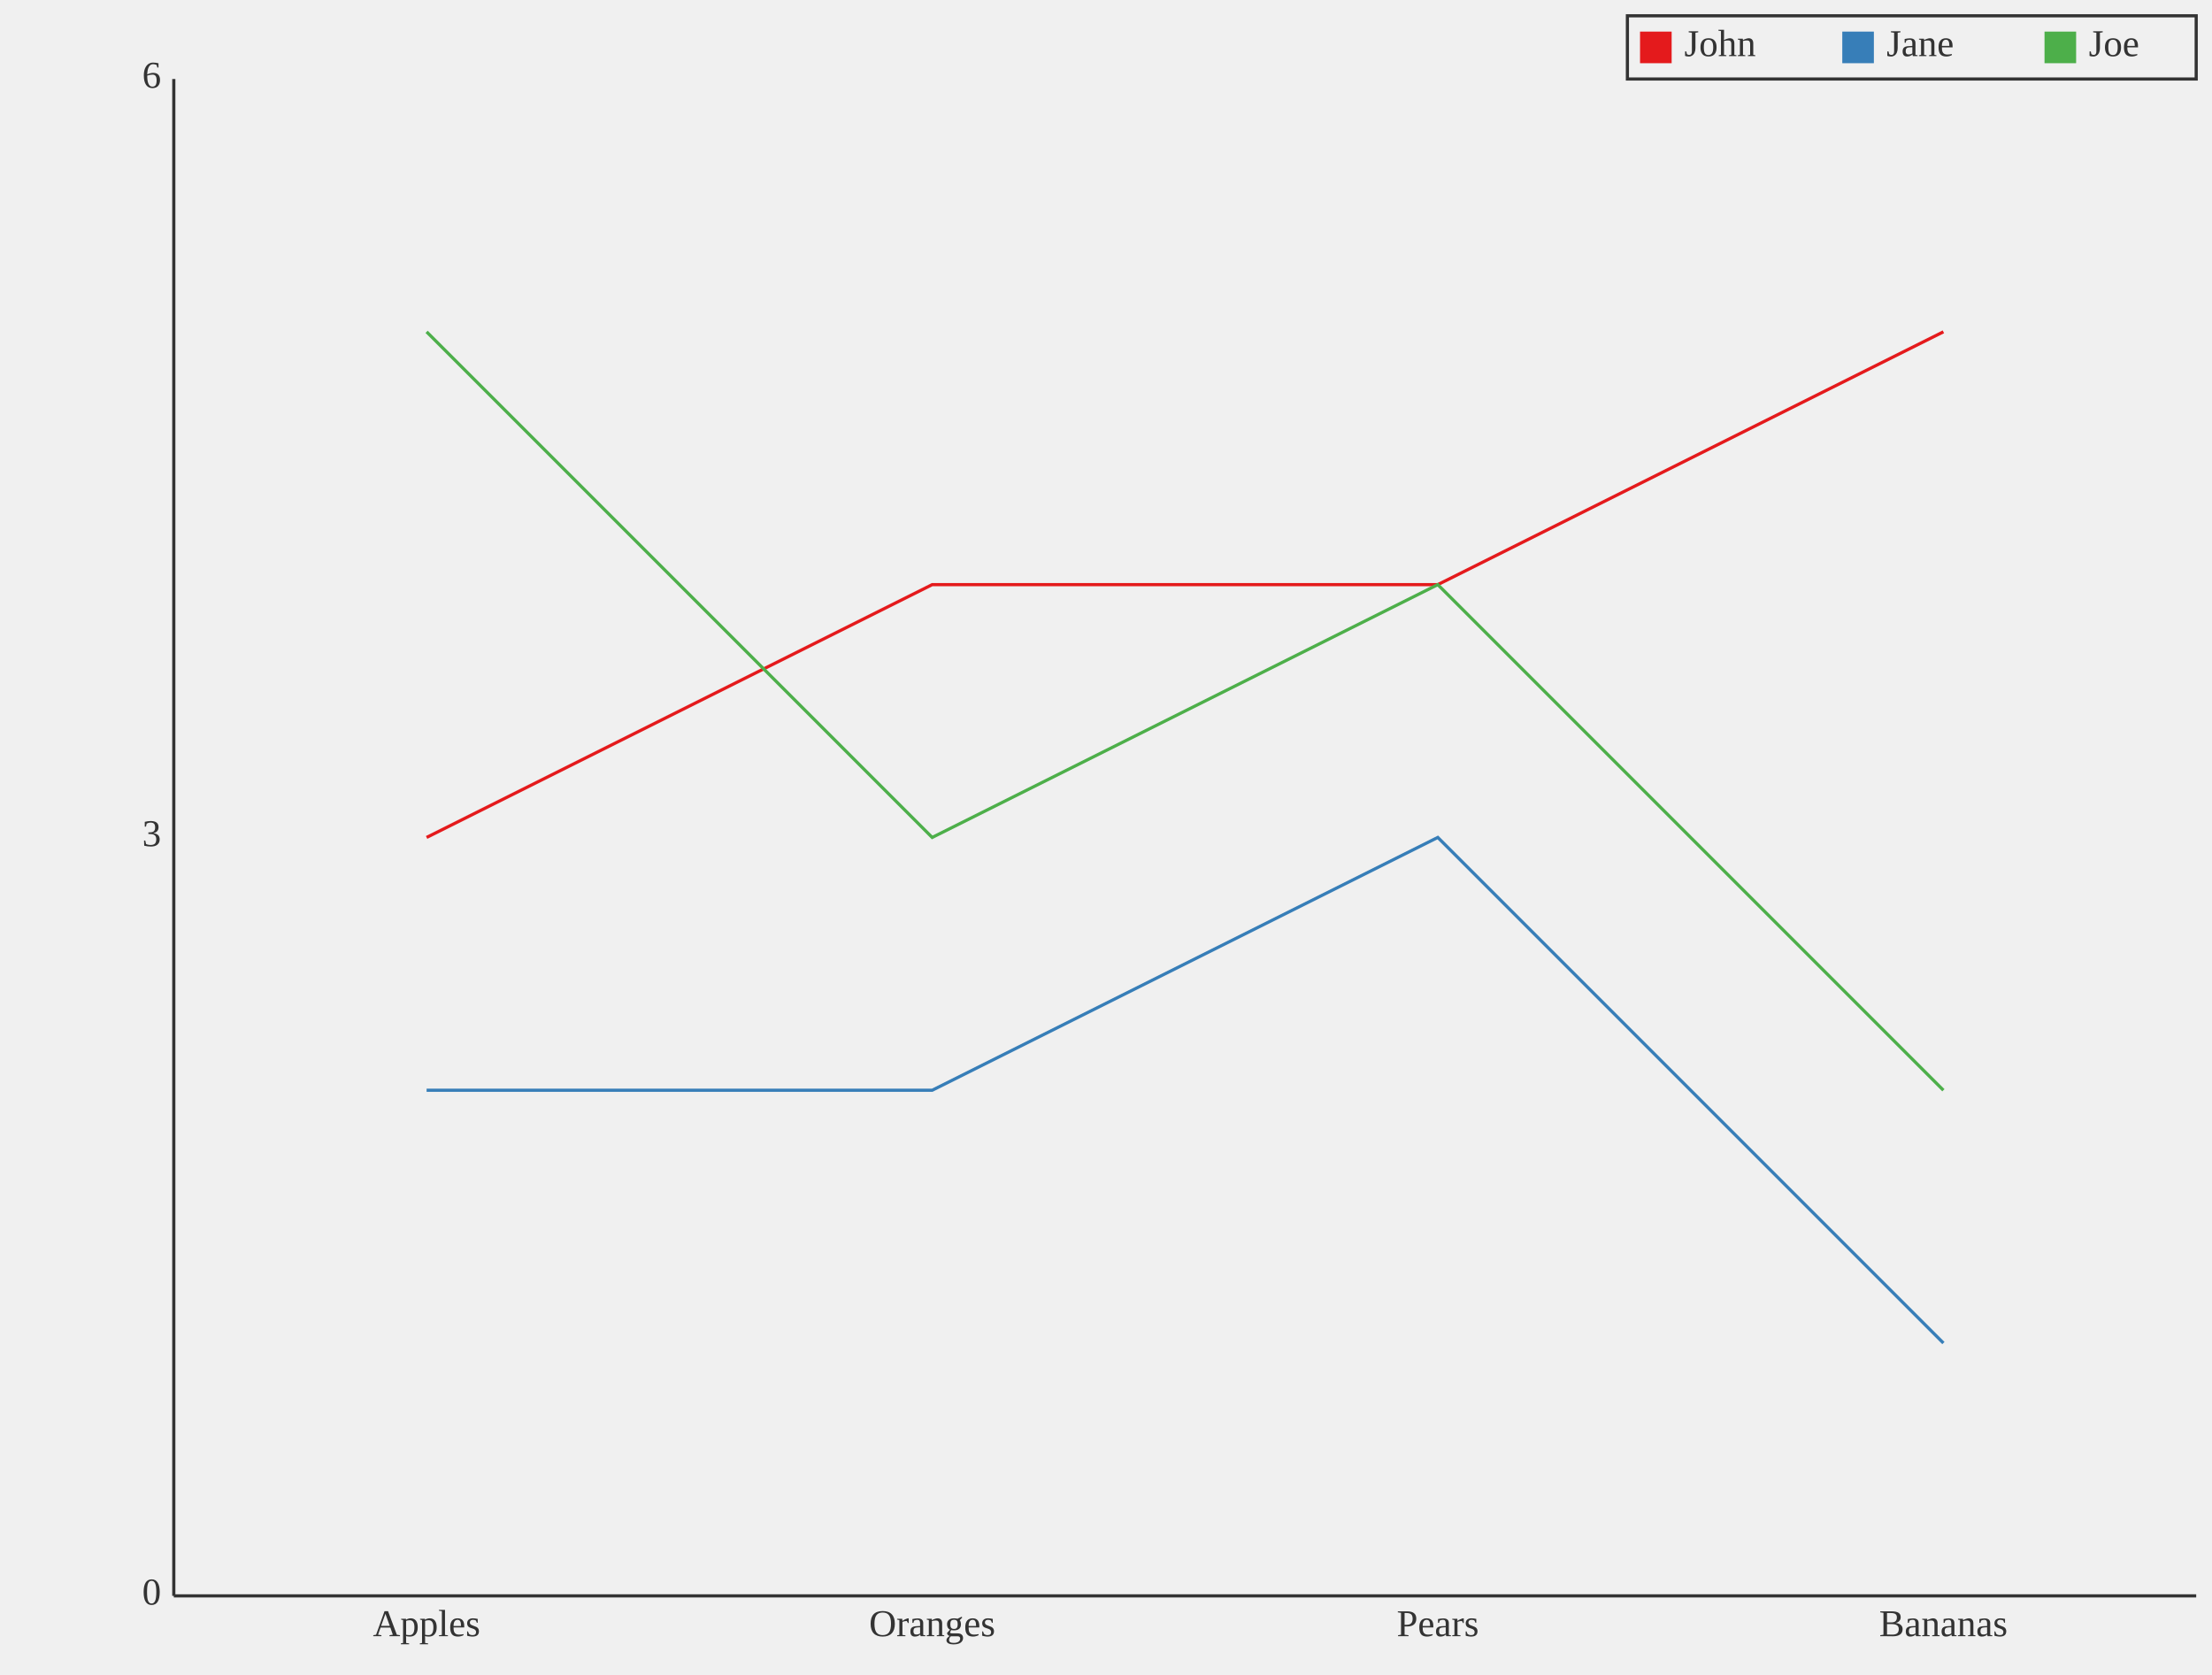
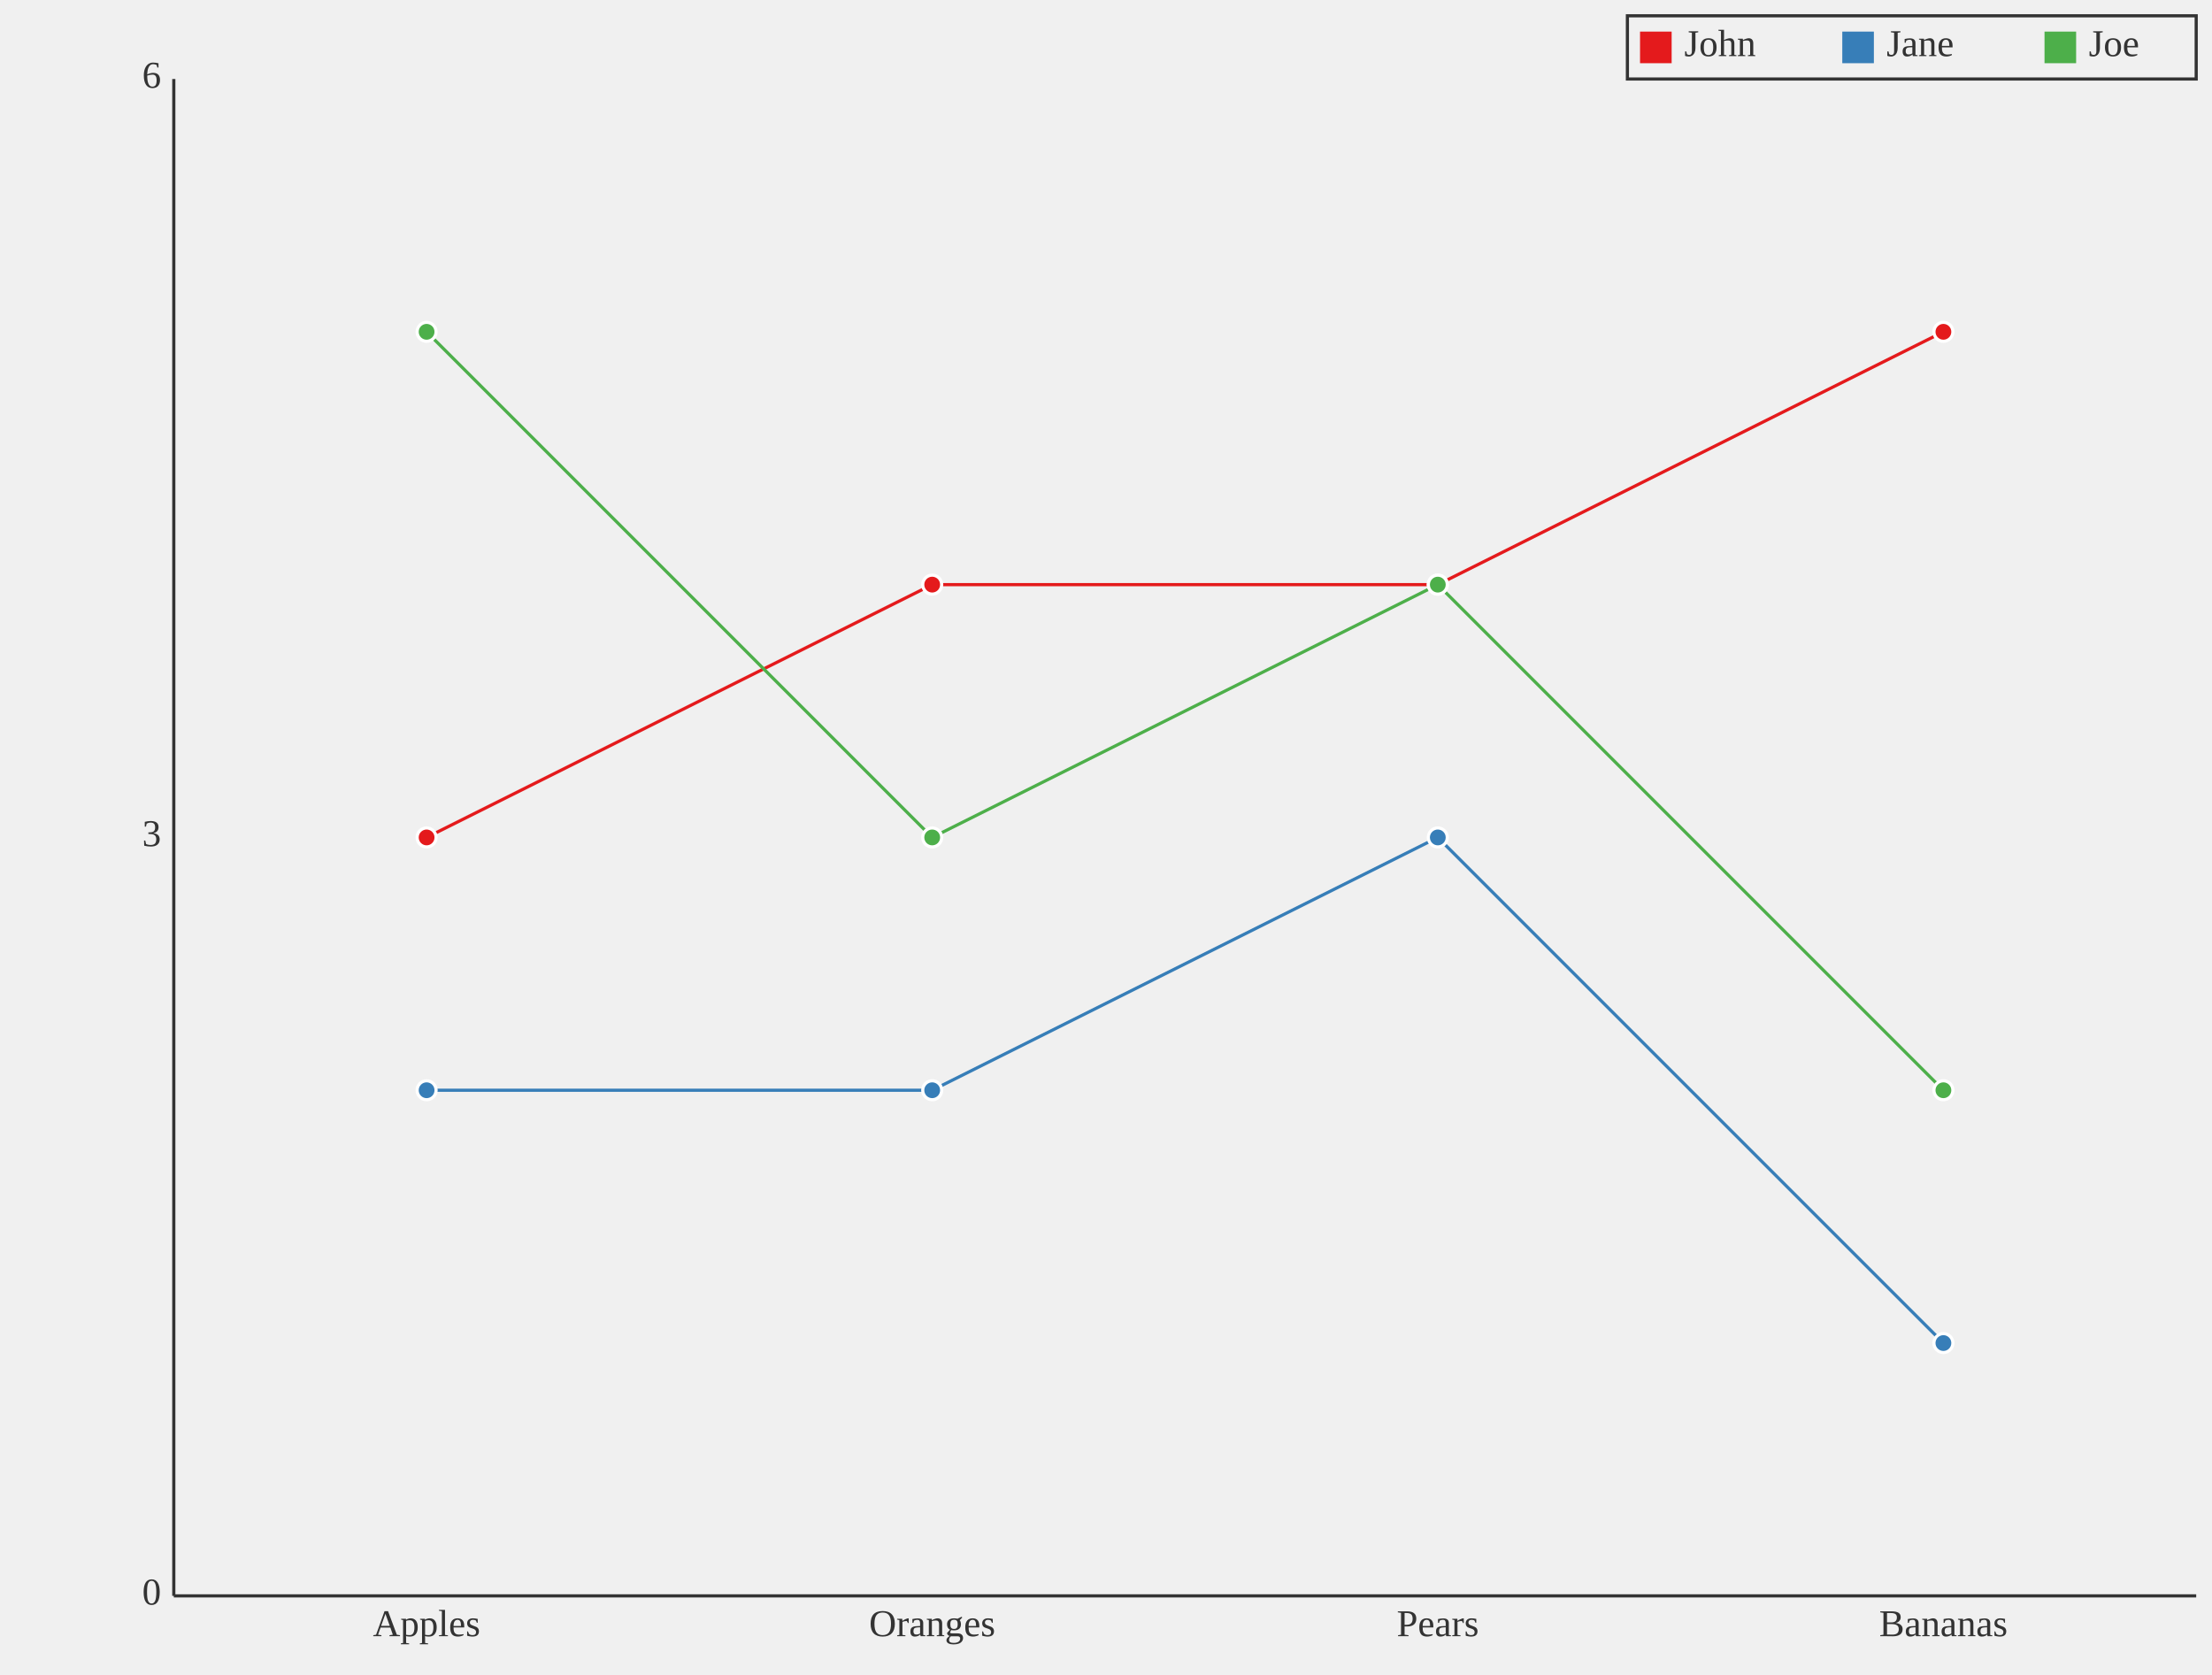
<svg xmlns="http://www.w3.org/2000/svg" viewBox="-55 -25 700 530">
  <line stroke="#333" x1="0" x2="0" y1="0" y2="480" />
  <line stroke="#333" x1="0" x2="640" y1="480" y2="480" />
  <text dominant-baseline="middle" fill="#333" text-anchor="end" x="-4" y="480">0</text>
  <text dominant-baseline="middle" fill="#333" text-anchor="end" x="-4" y="240.0">3</text>
  <text dominant-baseline="middle" fill="#333" text-anchor="end" x="-4" y="0">6</text>
  <text dominant-baseline="middle" fill="#333" text-anchor="middle" x="80.0" y="490.0">Apples</text>
  <text dominant-baseline="middle" fill="#333" text-anchor="middle" x="240.0" y="490.0">Oranges</text>
  <text dominant-baseline="middle" fill="#333" text-anchor="middle" x="400.0" y="490.0">Pears</text>
  <text dominant-baseline="middle" fill="#333" text-anchor="middle" x="560.0" y="490.0">Bananas</text>
  <g>
    <rect fill="none" height="20" stroke="#333" width="180" x="460" y="-20" />
    <rect fill="#e41a1c" height="10" width="10" x="464" y="-15.0" />
    <text dominant-baseline="middle" fill="#333" x="478" y="-10.0">John</text>
    <rect fill="#377eb8" height="10" width="10" x="528" y="-15.0" />
    <text dominant-baseline="middle" fill="#333" x="542" y="-10.0">Jane</text>
    <rect fill="#4daf4a" height="10" width="10" x="592" y="-15.0" />
    <text dominant-baseline="middle" fill="#333" x="606" y="-10.0">Joe</text>
  </g>
  <path d="M 80.0,240.0 L 240.0,160.0 400.0,160.0 560.0,80.0" fill="none" stroke="#e41a1c" />
  <path d="M 80.0,320.0 L 240.0,320.0 400.0,240.0 560.0,400.0" fill="none" stroke="#377eb8" />
  <path d="M 80.0,80.0 L 240.0,240.0 400.0,160.0 560.0,320.0" fill="none" stroke="#4daf4a" />
+   <g fill="#e41a1c" stroke="white">
+     <circle cx="80.0" cy="240.0" r="3">
+ 			</circle>
+     <circle cx="240.0" cy="160.0" r="3">
+ 			</circle>
+     <circle cx="400.0" cy="160.0" r="3">
+ 			</circle>
+     <circle cx="560.0" cy="80.0" r="3">
+ 			</circle>
+   </g>
+   <g fill="#377eb8" stroke="white">
+     <circle cx="80.0" cy="320.0" r="3">
+ 			</circle>
+     <circle cx="240.0" cy="320.0" r="3">
+ 			</circle>
+     <circle cx="400.0" cy="240.0" r="3">
+ 			</circle>
+     <circle cx="560.0" cy="400.0" r="3">
+ 			</circle>
+   </g>
+   <g fill="#4daf4a" stroke="white">
+     <circle cx="80.0" cy="80.0" r="3">
+ 			</circle>
+     <circle cx="240.0" cy="240.0" r="3">
+ 			</circle>
+     <circle cx="400.0" cy="160.0" r="3">
+ 			</circle>
+     <circle cx="560.0" cy="320.0" r="3">
+ 			</circle>
+   </g>
</svg>
